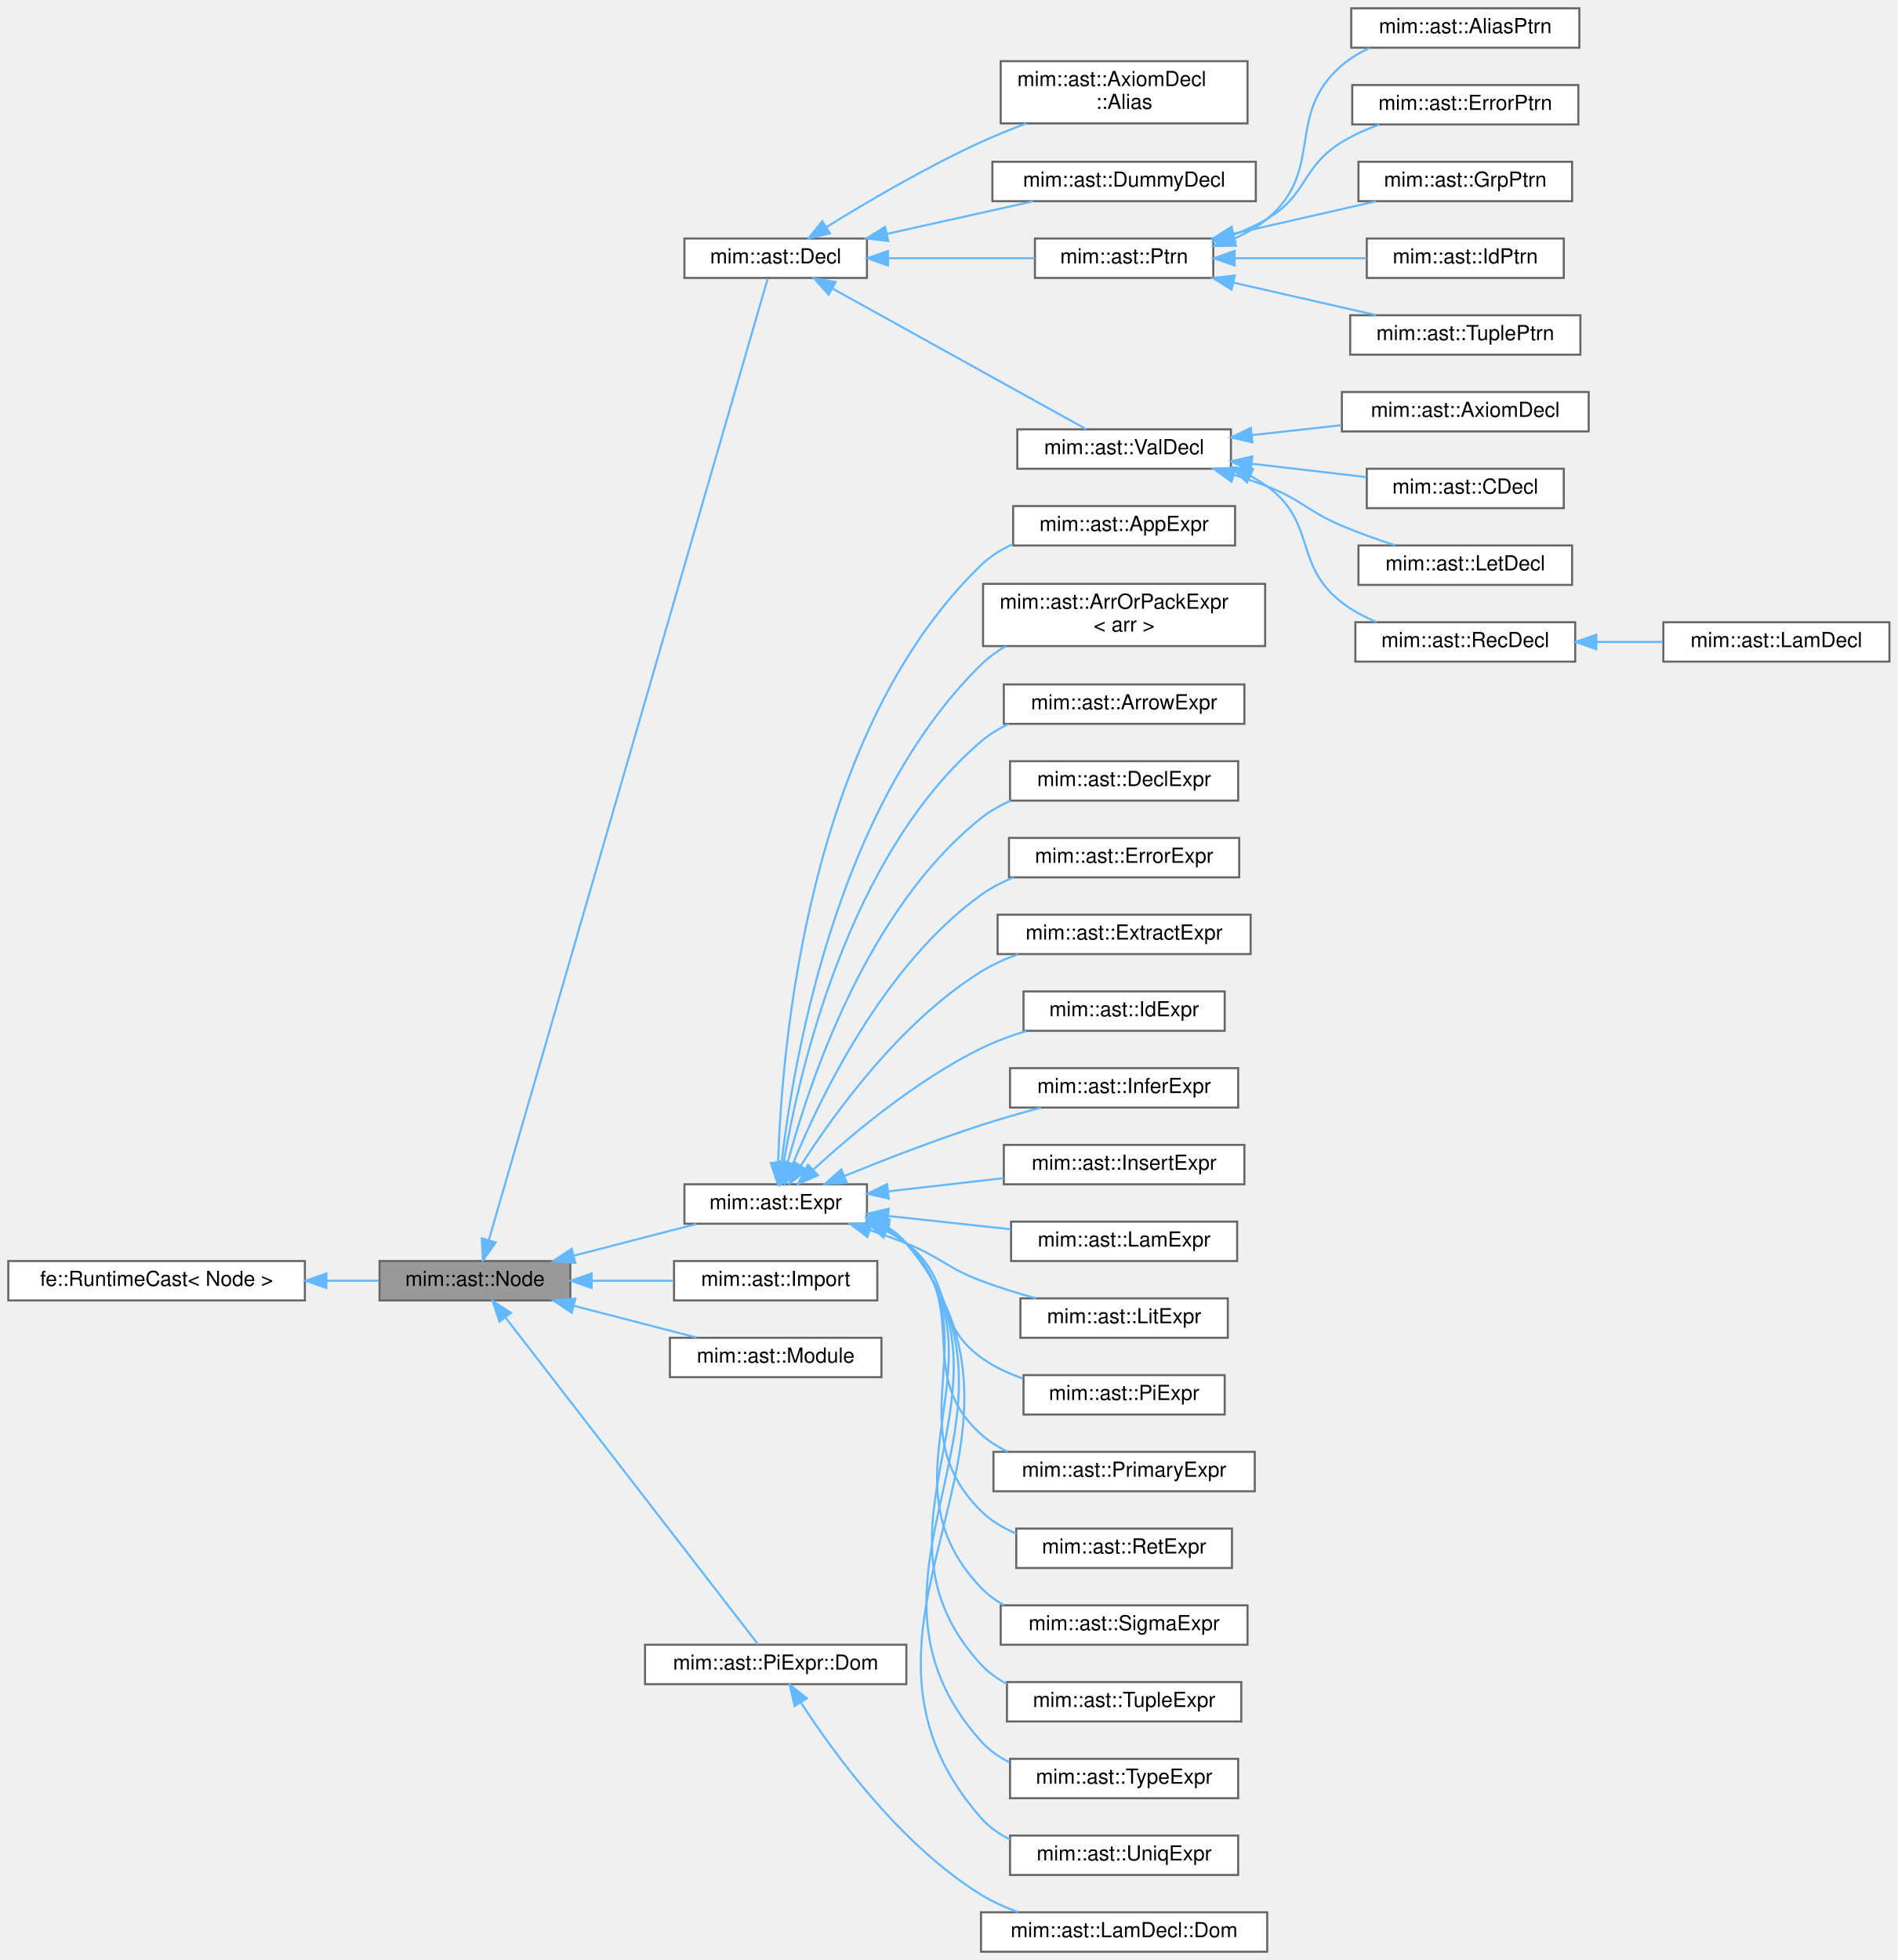
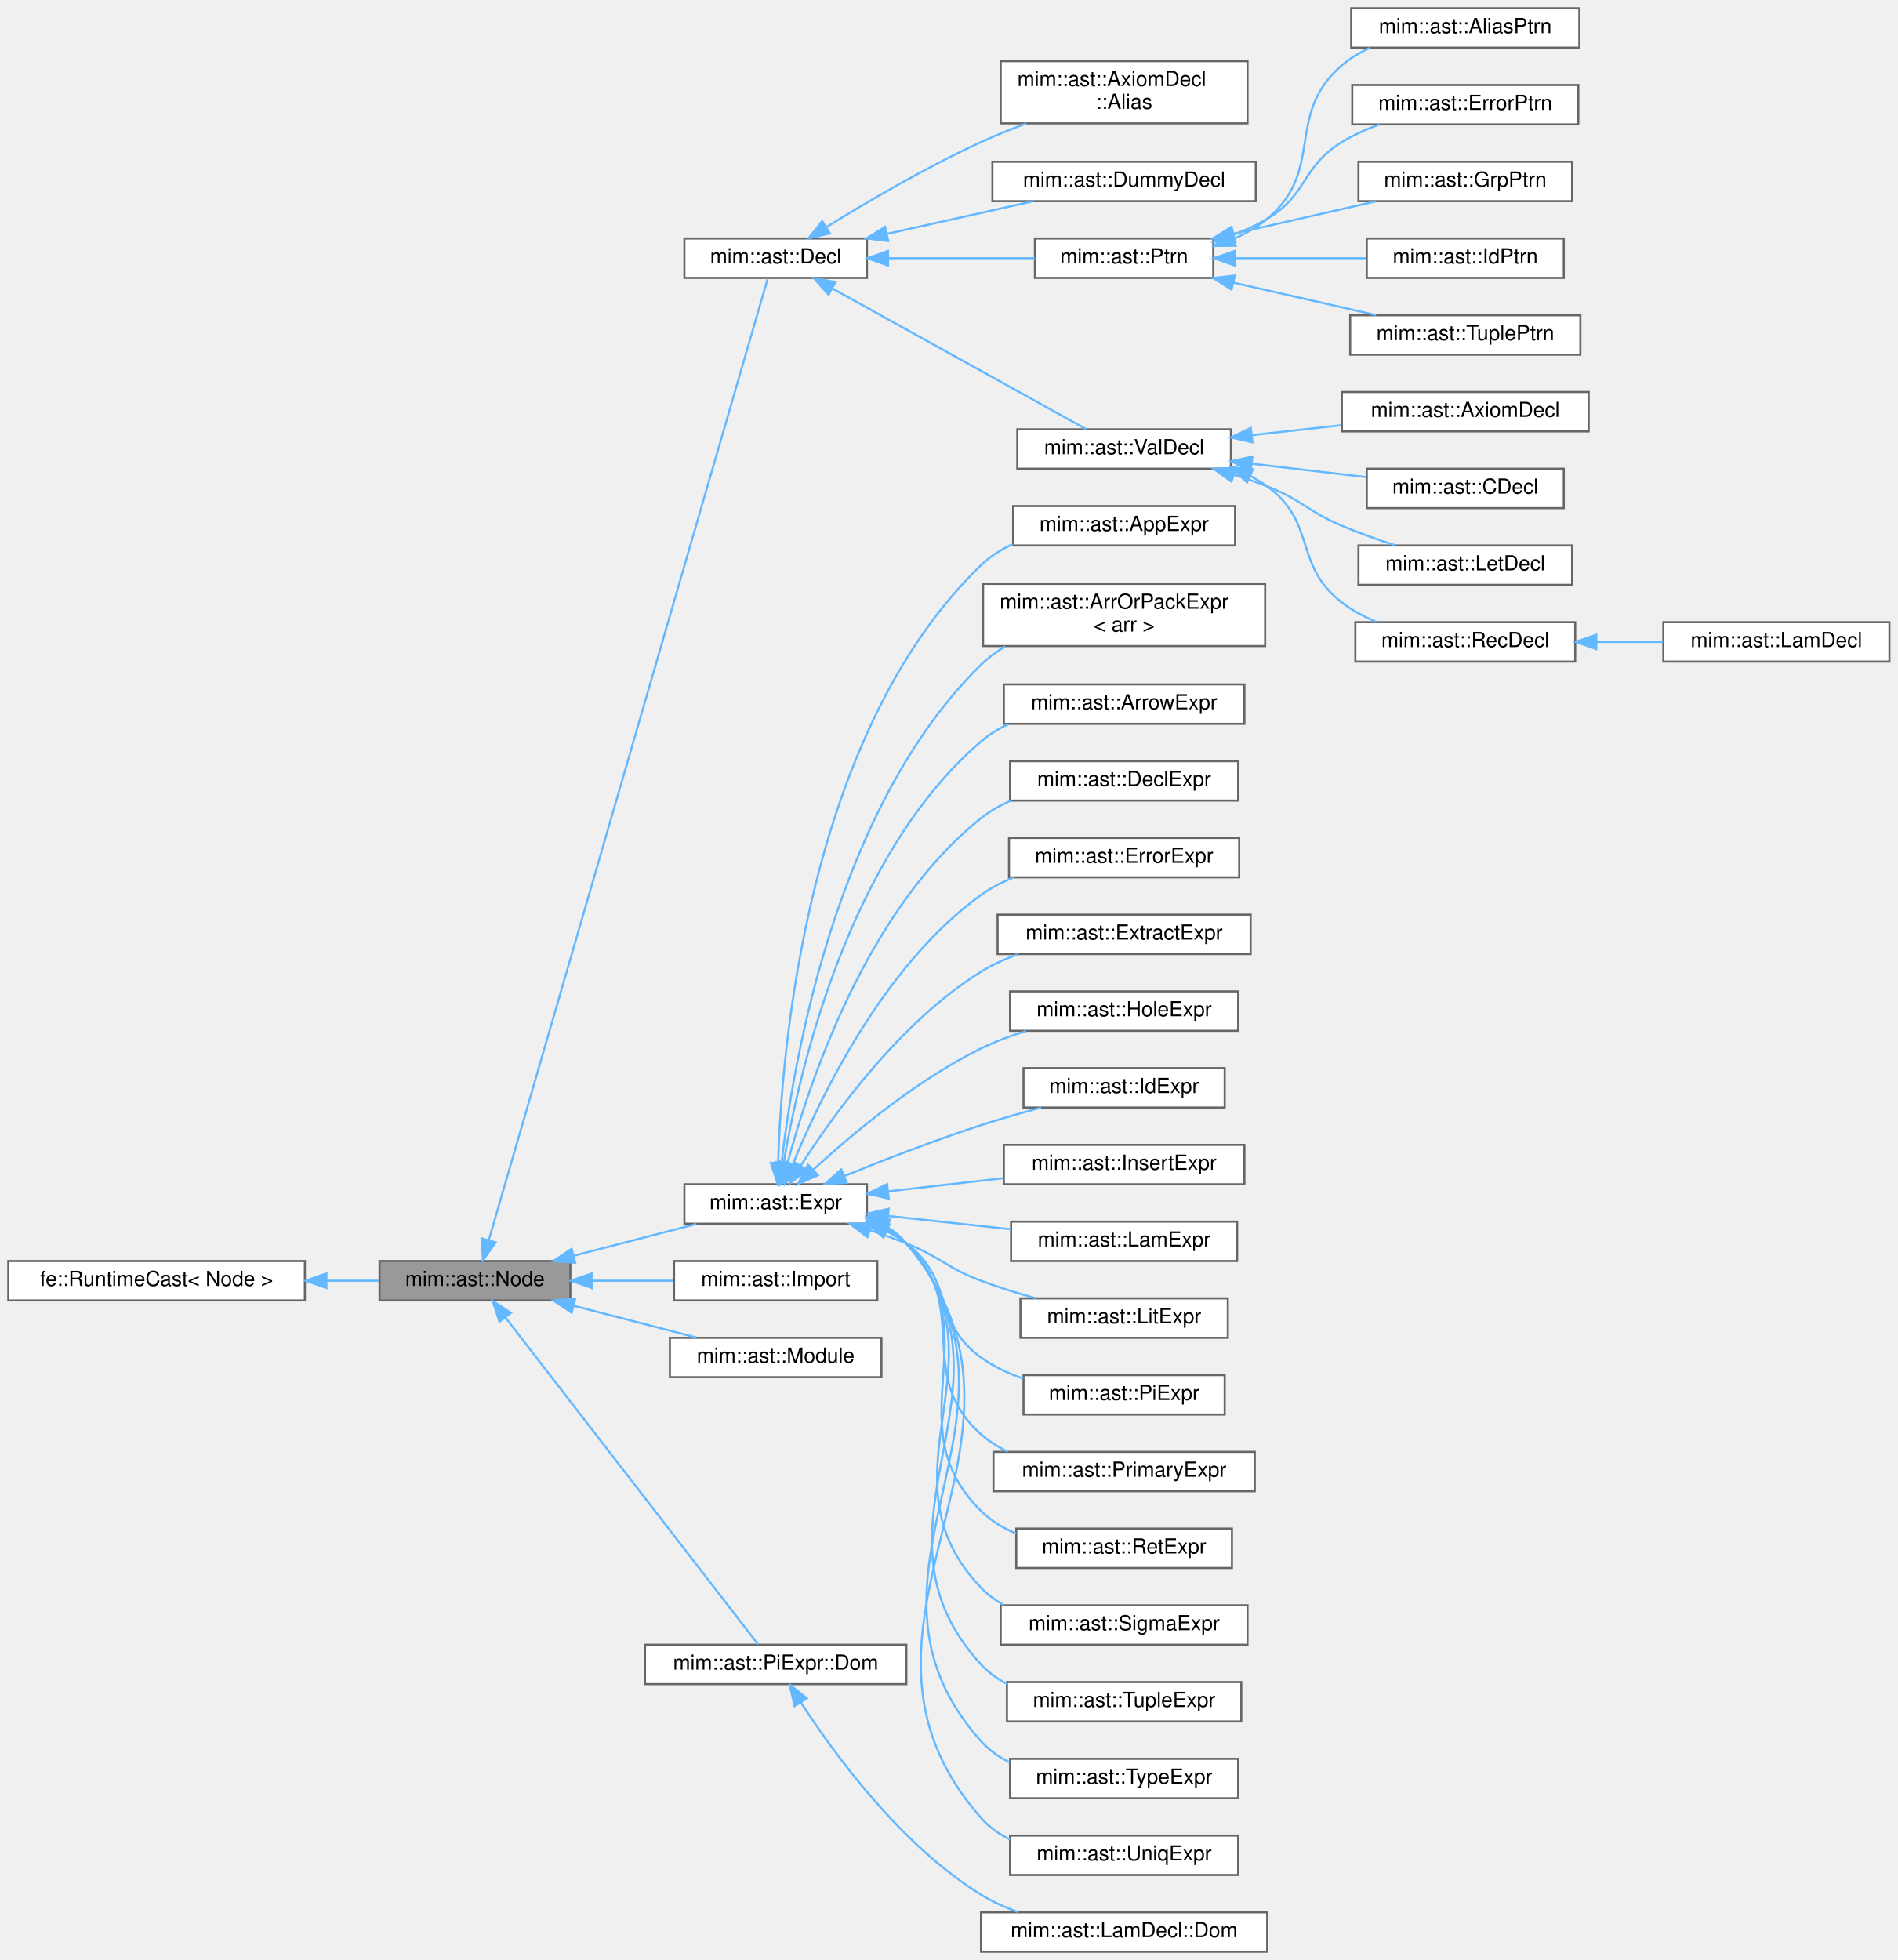
<svg xmlns="http://www.w3.org/2000/svg" xmlns:xlink="http://www.w3.org/1999/xlink" width="915pt" height="945pt" viewBox="0.00 0.00 915.00 945.00">
  <g id="graph0" class="graph" transform="scale(1 1) rotate(0) translate(4 941)">
    <g id="Node000001" class="node">
      <g id="a_Node000001">
        <a xlink:title=" ">
          <polygon fill="#999999" stroke="#666666" points="271,-333 179,-333 179,-314 271,-314 271,-333" />
          <text text-anchor="middle" x="225" y="-321" font-family="Helvetica,sans-Serif" font-size="10.00">mim::ast::Node</text>
        </a>
      </g>
    </g>
    <g id="Node000003" class="node">
      <g id="a_Node000003">
        <a xlink:href="classmim_1_1ast_1_1Decl.html" target="_top" xlink:title=" ">
          <polygon fill="white" stroke="#666666" points="414,-826 326,-826 326,-807 414,-807 414,-826" />
          <text text-anchor="middle" x="370" y="-814" font-family="Helvetica,sans-Serif" font-size="10.00">mim::ast::Decl</text>
        </a>
      </g>
    </g>
    <g id="edge2_Node000001_Node000003" class="edge">
      <g id="a_edge2_Node000001_Node000003">
        <a xlink:title=" ">
          <path fill="none" stroke="#63b8ff" d="M231.66,-343.01C255.66,-425.75 348.6,-746.17 366.14,-806.63" />
          <polygon fill="#63b8ff" stroke="#63b8ff" points="235,-341.98 228.86,-333.35 228.28,-343.93 235,-341.98" />
        </a>
      </g>
    </g>
    <g id="Node000018" class="node">
      <g id="a_Node000018">
        <a xlink:href="classmim_1_1ast_1_1Expr.html" target="_top" xlink:title=" ">
          <polygon fill="white" stroke="#666666" points="414,-370 326,-370 326,-351 414,-351 414,-370" />
          <text text-anchor="middle" x="370" y="-358" font-family="Helvetica,sans-Serif" font-size="10.00">mim::ast::Expr</text>
        </a>
      </g>
    </g>
    <g id="edge17_Node000001_Node000018" class="edge">
      <g id="a_edge17_Node000001_Node000018">
        <a xlink:title=" ">
          <path fill="none" stroke="#63b8ff" d="M272.58,-335.55C291.77,-340.52 313.71,-346.19 331.8,-350.88" />
          <polygon fill="#63b8ff" stroke="#63b8ff" points="273.38,-332.14 262.83,-333.03 271.63,-338.92 273.38,-332.14" />
        </a>
      </g>
    </g>
    <g id="Node000037" class="node">
      <g id="a_Node000037">
        <a xlink:href="classmim_1_1ast_1_1Import.html" target="_top" xlink:title=" ">
          <polygon fill="white" stroke="#666666" points="419,-333 321,-333 321,-314 419,-314 419,-333" />
          <text text-anchor="middle" x="370" y="-321" font-family="Helvetica,sans-Serif" font-size="10.00">mim::ast::Import</text>
        </a>
      </g>
    </g>
    <g id="edge36_Node000001_Node000037" class="edge">
      <g id="a_edge36_Node000001_Node000037">
        <a xlink:title=" ">
          <path fill="none" stroke="#63b8ff" d="M281.42,-323.5C294.34,-323.5 308,-323.5 320.59,-323.5" />
          <polygon fill="#63b8ff" stroke="#63b8ff" points="281.25,-320 271.25,-323.5 281.25,-327 281.25,-320" />
        </a>
      </g>
    </g>
    <g id="Node000038" class="node">
      <g id="a_Node000038">
        <a xlink:href="classmim_1_1ast_1_1Module.html" target="_top" xlink:title=" ">
          <polygon fill="white" stroke="#666666" points="421,-296 319,-296 319,-277 421,-277 421,-296" />
          <text text-anchor="middle" x="370" y="-284" font-family="Helvetica,sans-Serif" font-size="10.00">mim::ast::Module</text>
        </a>
      </g>
    </g>
    <g id="edge37_Node000001_Node000038" class="edge">
      <g id="a_edge37_Node000001_Node000038">
        <a xlink:title=" ">
          <path fill="none" stroke="#63b8ff" d="M272.58,-311.45C291.77,-306.48 313.71,-300.81 331.8,-296.12" />
          <polygon fill="#63b8ff" stroke="#63b8ff" points="271.63,-308.08 262.83,-313.97 273.38,-314.86 271.63,-308.08" />
        </a>
      </g>
    </g>
    <g id="Node000039" class="node">
      <g id="a_Node000039">
        <a xlink:href="classmim_1_1ast_1_1PiExpr_1_1Dom.html" target="_top" xlink:title=" ">
          <polygon fill="white" stroke="#666666" points="433,-148 307,-148 307,-129 433,-129 433,-148" />
          <text text-anchor="middle" x="370" y="-136" font-family="Helvetica,sans-Serif" font-size="10.00">mim::ast::PiExpr::Dom</text>
        </a>
      </g>
    </g>
    <g id="edge38_Node000001_Node000039" class="edge">
      <g id="a_edge38_Node000001_Node000039">
        <a xlink:title=" ">
          <path fill="none" stroke="#63b8ff" d="M239.84,-305.6C269.59,-267.1 338.81,-177.56 361.59,-148.09" />
          <polygon fill="#63b8ff" stroke="#63b8ff" points="236.83,-303.76 233.49,-313.81 242.37,-308.04 236.83,-303.76" />
        </a>
      </g>
    </g>
    <g id="Node000002" class="node">
      <g id="a_Node000002">
        <a xlink:title=" ">
          <polygon fill="white" stroke="#666666" points="143,-333 0,-333 0,-314 143,-314 143,-333" />
          <text text-anchor="middle" x="71.5" y="-321" font-family="Helvetica,sans-Serif" font-size="10.00">fe::RuntimeCast&lt; Node &gt;</text>
        </a>
      </g>
    </g>
    <g id="edge1_Node000001_Node000002" class="edge">
      <g id="a_edge1_Node000001_Node000002">
        <a xlink:title=" ">
          <path fill="none" stroke="#63b8ff" d="M153.52,-323.5C162.15,-323.5 170.69,-323.5 178.69,-323.5" />
          <polygon fill="#63b8ff" stroke="#63b8ff" points="153.37,-320 143.37,-323.5 153.37,-327 153.37,-320" />
        </a>
      </g>
    </g>
    <g id="Node000004" class="node">
      <g id="a_Node000004">
        <a xlink:href="classmim_1_1ast_1_1AxiomDecl_1_1Alias.html" target="_top" xlink:title=" ">
          <polygon fill="white" stroke="#666666" points="597.5,-911.5 478.5,-911.5 478.5,-881.5 597.5,-881.5 597.5,-911.5" />
          <text text-anchor="start" x="486.5" y="-899.5" font-family="Helvetica,sans-Serif" font-size="10.00">mim::ast::AxiomDecl</text>
          <text text-anchor="middle" x="538" y="-888.5" font-family="Helvetica,sans-Serif" font-size="10.00">::Alias</text>
        </a>
      </g>
    </g>
    <g id="edge3_Node000003_Node000004" class="edge">
      <g id="a_edge3_Node000003_Node000004">
        <a xlink:title=" ">
          <path fill="none" stroke="#63b8ff" d="M394.34,-831.43C413.81,-843.49 442.54,-860.39 469,-872.5 475.94,-875.68 483.44,-878.7 490.83,-881.47" />
          <polygon fill="#63b8ff" stroke="#63b8ff" points="396.16,-828.44 385.83,-826.1 392.45,-834.37 396.16,-828.44" />
        </a>
      </g>
    </g>
    <g id="Node000005" class="node">
      <g id="a_Node000005">
        <a xlink:href="classmim_1_1ast_1_1DummyDecl.html" target="_top" xlink:title=" ">
          <polygon fill="white" stroke="#666666" points="601.5,-863 474.5,-863 474.5,-844 601.5,-844 601.5,-863" />
          <text text-anchor="middle" x="538" y="-851" font-family="Helvetica,sans-Serif" font-size="10.00">mim::ast::DummyDecl</text>
        </a>
      </g>
    </g>
    <g id="edge4_Node000003_Node000005" class="edge">
      <g id="a_edge4_Node000003_Node000005">
        <a xlink:title=" ">
          <path fill="none" stroke="#63b8ff" d="M423.58,-828.22C446.31,-833.29 472.58,-839.14 494.11,-843.94" />
          <polygon fill="#63b8ff" stroke="#63b8ff" points="424.27,-824.79 413.75,-826.03 422.75,-831.62 424.27,-824.79" />
        </a>
      </g>
    </g>
    <g id="Node000006" class="node">
      <g id="a_Node000006">
        <a xlink:href="classmim_1_1ast_1_1Ptrn.html" target="_top" xlink:title=" ">
          <polygon fill="white" stroke="#666666" points="581,-826 495,-826 495,-807 581,-807 581,-826" />
          <text text-anchor="middle" x="538" y="-814" font-family="Helvetica,sans-Serif" font-size="10.00">mim::ast::Ptrn</text>
        </a>
      </g>
    </g>
    <g id="edge5_Node000003_Node000006" class="edge">
      <g id="a_edge5_Node000003_Node000006">
        <a xlink:title=" ">
          <path fill="none" stroke="#63b8ff" d="M424.4,-816.5C447.22,-816.5 473.48,-816.5 494.9,-816.5" />
          <polygon fill="#63b8ff" stroke="#63b8ff" points="424.18,-813 414.18,-816.5 424.18,-820 424.18,-813" />
        </a>
      </g>
    </g>
    <g id="Node000012" class="node">
      <g id="a_Node000012">
        <a xlink:href="classmim_1_1ast_1_1ValDecl.html" target="_top" xlink:title=" ">
          <polygon fill="white" stroke="#666666" points="589.5,-734 486.5,-734 486.5,-715 589.5,-715 589.5,-734" />
          <text text-anchor="middle" x="538" y="-722" font-family="Helvetica,sans-Serif" font-size="10.00">mim::ast::ValDecl</text>
        </a>
      </g>
    </g>
    <g id="edge11_Node000003_Node000012" class="edge">
      <g id="a_edge11_Node000003_Node000012">
        <a xlink:title=" ">
          <path fill="none" stroke="#63b8ff" d="M397.44,-801.85C431.77,-782.82 490.72,-750.15 519.78,-734.04" />
          <polygon fill="#63b8ff" stroke="#63b8ff" points="395.5,-798.92 388.45,-806.83 398.89,-805.04 395.5,-798.92" />
        </a>
      </g>
    </g>
    <g id="Node000007" class="node">
      <g id="a_Node000007">
        <a xlink:href="classmim_1_1ast_1_1AliasPtrn.html" target="_top" xlink:title="ptrn as id">
          <polygon fill="white" stroke="#666666" points="757.5,-937 647.5,-937 647.5,-918 757.5,-918 757.5,-937" />
          <text text-anchor="middle" x="702.5" y="-925" font-family="Helvetica,sans-Serif" font-size="10.00">mim::ast::AliasPtrn</text>
        </a>
      </g>
    </g>
    <g id="edge6_Node000006_Node000007" class="edge">
      <g id="a_edge6_Node000006_Node000007">
        <a xlink:title=" ">
          <path fill="none" stroke="#63b8ff" d="M590.68,-825.81C596.57,-828.31 602.18,-831.48 607,-835.5 635.09,-858.93 615.22,-885.71 643,-909.5 646.95,-912.89 651.54,-915.64 656.37,-917.87" />
          <polygon fill="#63b8ff" stroke="#63b8ff" points="591.85,-822.51 581.26,-822.4 589.47,-829.09 591.85,-822.51" />
        </a>
      </g>
    </g>
    <g id="Node000008" class="node">
      <g id="a_Node000008">
        <a xlink:href="classmim_1_1ast_1_1ErrorPtrn.html" target="_top" xlink:title=" ">
          <polygon fill="white" stroke="#666666" points="757,-900 648,-900 648,-881 757,-881 757,-900" />
          <text text-anchor="middle" x="702.5" y="-888" font-family="Helvetica,sans-Serif" font-size="10.00">mim::ast::ErrorPtrn</text>
        </a>
      </g>
    </g>
    <g id="edge7_Node000006_Node000008" class="edge">
      <g id="a_edge7_Node000006_Node000008">
        <a xlink:title=" ">
          <path fill="none" stroke="#63b8ff" d="M590.69,-827.79C596.38,-829.95 601.94,-832.49 607,-835.5 626.73,-847.21 623.43,-860.53 643,-872.5 648.53,-875.88 654.75,-878.67 661.01,-880.96" />
          <polygon fill="#63b8ff" stroke="#63b8ff" points="591.65,-824.42 581.06,-824.52 589.4,-831.05 591.65,-824.42" />
        </a>
      </g>
    </g>
    <g id="Node000009" class="node">
      <g id="a_Node000009">
        <a xlink:href="classmim_1_1ast_1_1GrpPtrn.html" target="_top" xlink:title="If you have x1 x2 x3 x4: T it consists of 3 GrpPtrns and 1 IdPtrn while each GrpPtrn references the l...">
          <polygon fill="white" stroke="#666666" points="754,-863 651,-863 651,-844 754,-844 754,-863" />
          <text text-anchor="middle" x="702.5" y="-851" font-family="Helvetica,sans-Serif" font-size="10.00">mim::ast::GrpPtrn</text>
        </a>
      </g>
    </g>
    <g id="edge8_Node000006_Node000009" class="edge">
      <g id="a_edge8_Node000006_Node000009">
        <a xlink:title=" ">
          <path fill="none" stroke="#63b8ff" d="M590.77,-828.29C612.96,-833.34 638.53,-839.16 659.51,-843.94" />
          <polygon fill="#63b8ff" stroke="#63b8ff" points="591.38,-824.84 580.85,-826.03 589.82,-831.66 591.38,-824.84" />
        </a>
      </g>
    </g>
    <g id="Node000010" class="node">
      <g id="a_Node000010">
        <a xlink:href="classmim_1_1ast_1_1IdPtrn.html" target="_top" xlink:title="dbg: type">
          <polygon fill="white" stroke="#666666" points="750,-826 655,-826 655,-807 750,-807 750,-826" />
          <text text-anchor="middle" x="702.5" y="-814" font-family="Helvetica,sans-Serif" font-size="10.00">mim::ast::IdPtrn</text>
        </a>
      </g>
    </g>
    <g id="edge9_Node000006_Node000010" class="edge">
      <g id="a_edge9_Node000006_Node000010">
        <a xlink:title=" ">
          <path fill="none" stroke="#63b8ff" d="M591.36,-816.5C611.79,-816.5 635.02,-816.5 654.87,-816.5" />
          <polygon fill="#63b8ff" stroke="#63b8ff" points="591.27,-813 581.27,-816.5 591.27,-820 591.27,-813" />
        </a>
      </g>
    </g>
    <g id="Node000011" class="node">
      <g id="a_Node000011">
        <a xlink:href="classmim_1_1ast_1_1TuplePtrn.html" target="_top" xlink:title="(ptrn_0, ..., ptrn_n-1), [ptrn_0, ..., ptrn_n-1], or {ptrn_0, ..., ptrn_n-1}">
          <polygon fill="white" stroke="#666666" points="758,-789 647,-789 647,-770 758,-770 758,-789" />
          <text text-anchor="middle" x="702.5" y="-777" font-family="Helvetica,sans-Serif" font-size="10.00">mim::ast::TuplePtrn</text>
        </a>
      </g>
    </g>
    <g id="edge10_Node000006_Node000011" class="edge">
      <g id="a_edge10_Node000006_Node000011">
        <a xlink:title=" ">
          <path fill="none" stroke="#63b8ff" d="M590.77,-804.71C612.96,-799.66 638.53,-793.84 659.51,-789.06" />
          <polygon fill="#63b8ff" stroke="#63b8ff" points="589.82,-801.34 580.85,-806.97 591.38,-808.16 589.82,-801.34" />
        </a>
      </g>
    </g>
    <g id="Node000013" class="node">
      <g id="a_Node000013">
        <a xlink:href="classmim_1_1ast_1_1AxiomDecl.html" target="_top" xlink:title="axm ptrn: type = value;">
          <polygon fill="white" stroke="#666666" points="762,-752 643,-752 643,-733 762,-733 762,-752" />
          <text text-anchor="middle" x="702.5" y="-740" font-family="Helvetica,sans-Serif" font-size="10.00">mim::ast::AxiomDecl</text>
        </a>
      </g>
    </g>
    <g id="edge12_Node000012_Node000013" class="edge">
      <g id="a_edge12_Node000012_Node000013">
        <a xlink:title=" ">
          <path fill="none" stroke="#63b8ff" d="M599.62,-731.21C613.73,-732.78 628.73,-734.44 642.76,-735.99" />
          <polygon fill="#63b8ff" stroke="#63b8ff" points="599.85,-727.72 589.53,-730.1 599.08,-734.68 599.85,-727.72" />
        </a>
      </g>
    </g>
    <g id="Node000014" class="node">
      <g id="a_Node000014">
        <a xlink:href="classmim_1_1ast_1_1CDecl.html" target="_top" xlink:title="cfun dbg dom -&gt; codom">
          <polygon fill="white" stroke="#666666" points="750,-715 655,-715 655,-696 750,-696 750,-715" />
          <text text-anchor="middle" x="702.5" y="-703" font-family="Helvetica,sans-Serif" font-size="10.00">mim::ast::CDecl</text>
        </a>
      </g>
    </g>
    <g id="edge13_Node000012_Node000014" class="edge">
      <g id="a_edge13_Node000012_Node000014">
        <a xlink:title=" ">
          <path fill="none" stroke="#63b8ff" d="M599.51,-717.42C617.82,-715.28 637.63,-712.97 654.88,-710.95" />
          <polygon fill="#63b8ff" stroke="#63b8ff" points="599.05,-713.95 589.53,-718.59 599.86,-720.91 599.05,-713.95" />
        </a>
      </g>
    </g>
    <g id="Node000015" class="node">
      <g id="a_Node000015">
        <a xlink:href="classmim_1_1ast_1_1LetDecl.html" target="_top" xlink:title="let ptrn: type = value;">
          <polygon fill="white" stroke="#666666" points="754,-678 651,-678 651,-659 754,-659 754,-678" />
          <text text-anchor="middle" x="702.5" y="-666" font-family="Helvetica,sans-Serif" font-size="10.00">mim::ast::LetDecl</text>
        </a>
      </g>
    </g>
    <g id="edge14_Node000012_Node000015" class="edge">
      <g id="a_edge14_Node000012_Node000015">
        <a xlink:title=" ">
          <path fill="none" stroke="#63b8ff" d="M591,-712.05C596.46,-710.35 601.88,-708.5 607,-706.5 623.85,-699.92 626.34,-694.54 643,-687.5 651.16,-684.05 660.18,-680.84 668.65,-678.08" />
          <polygon fill="#63b8ff" stroke="#63b8ff" points="589.8,-708.75 581.19,-714.93 591.78,-715.47 589.8,-708.75" />
        </a>
      </g>
    </g>
    <g id="Node000016" class="node">
      <g id="a_Node000016">
        <a xlink:href="classmim_1_1ast_1_1RecDecl.html" target="_top" xlink:title=".rec dbg: type = body">
          <polygon fill="white" stroke="#666666" points="755.5,-641 649.5,-641 649.5,-622 755.5,-622 755.5,-641" />
          <text text-anchor="middle" x="702.5" y="-629" font-family="Helvetica,sans-Serif" font-size="10.00">mim::ast::RecDecl</text>
        </a>
      </g>
    </g>
    <g id="edge15_Node000012_Node000016" class="edge">
      <g id="a_edge15_Node000012_Node000016">
        <a xlink:title=" ">
          <path fill="none" stroke="#63b8ff" d="M598.93,-711.49C601.75,-710 604.47,-708.34 607,-706.5 630.92,-689.09 619.57,-668.56 643,-650.5 647.99,-646.65 653.79,-643.57 659.75,-641.1" />
          <polygon fill="#63b8ff" stroke="#63b8ff" points="597.28,-708.39 589.59,-715.68 600.15,-714.78 597.28,-708.39" />
        </a>
      </g>
    </g>
    <g id="Node000017" class="node">
      <g id="a_Node000017">
        <a xlink:href="classmim_1_1ast_1_1LamDecl.html" target="_top" xlink:title="One of:">
          <polygon fill="white" stroke="#666666" points="907,-641 798,-641 798,-622 907,-622 907,-641" />
          <text text-anchor="middle" x="852.5" y="-629" font-family="Helvetica,sans-Serif" font-size="10.00">mim::ast::LamDecl</text>
        </a>
      </g>
    </g>
    <g id="edge16_Node000016_Node000017" class="edge">
      <g id="a_edge16_Node000016_Node000017">
        <a xlink:title=" ">
          <path fill="none" stroke="#63b8ff" d="M765.76,-631.5C776.41,-631.5 787.39,-631.5 797.79,-631.5" />
          <polygon fill="#63b8ff" stroke="#63b8ff" points="765.68,-628 755.68,-631.5 765.68,-635 765.68,-628" />
        </a>
      </g>
    </g>
    <g id="Node000019" class="node">
      <g id="a_Node000019">
        <a xlink:href="classmim_1_1ast_1_1AppExpr.html" target="_top" xlink:title="callee arg">
          <polygon fill="white" stroke="#666666" points="591.5,-697 484.5,-697 484.5,-678 591.5,-678 591.5,-697" />
          <text text-anchor="middle" x="538" y="-685" font-family="Helvetica,sans-Serif" font-size="10.00">mim::ast::AppExpr</text>
        </a>
      </g>
    </g>
    <g id="edge18_Node000018_Node000019" class="edge">
      <g id="a_edge18_Node000018_Node000019">
        <a xlink:title=" ">
          <path fill="none" stroke="#63b8ff" d="M371.18,-380.23C372.79,-434.5 384.94,-587.38 469,-668.5 473.41,-672.76 478.69,-676.07 484.34,-678.66" />
          <polygon fill="#63b8ff" stroke="#63b8ff" points="374.68,-380.13 370.98,-370.2 367.68,-380.27 374.68,-380.13" />
        </a>
      </g>
    </g>
    <g id="Node000020" class="node">
      <g id="a_Node000020">
        <a xlink:href="classmim_1_1ast_1_1ArrOrPackExpr.html" target="_top" xlink:title="«dbg: shape; body» or ‹dbg: shape; body›">
          <polygon fill="white" stroke="#666666" points="606,-659.5 470,-659.5 470,-629.5 606,-629.5 606,-659.5" />
          <text text-anchor="start" x="478" y="-647.5" font-family="Helvetica,sans-Serif" font-size="10.00">mim::ast::ArrOrPackExpr</text>
          <text text-anchor="middle" x="538" y="-636.5" font-family="Helvetica,sans-Serif" font-size="10.00">&lt; arr &gt;</text>
        </a>
      </g>
    </g>
    <g id="edge19_Node000018_Node000020" class="edge">
      <g id="a_edge19_Node000018_Node000020">
        <a xlink:title=" ">
          <path fill="none" stroke="#63b8ff" d="M372.81,-380.03C378.27,-427.83 398.8,-551.77 469,-620.5 472.49,-623.92 476.49,-626.85 480.77,-629.36" />
          <polygon fill="#63b8ff" stroke="#63b8ff" points="376.29,-379.66 371.77,-370.07 369.33,-380.38 376.29,-379.66" />
        </a>
      </g>
    </g>
    <g id="Node000021" class="node">
      <g id="a_Node000021">
        <a xlink:href="classmim_1_1ast_1_1ArrowExpr.html" target="_top" xlink:title="dom -&gt; codom">
          <polygon fill="white" stroke="#666666" points="596,-611 480,-611 480,-592 596,-592 596,-611" />
          <text text-anchor="middle" x="538" y="-599" font-family="Helvetica,sans-Serif" font-size="10.00">mim::ast::ArrowExpr</text>
        </a>
      </g>
    </g>
    <g id="edge20_Node000018_Node000021" class="edge">
      <g id="a_edge20_Node000018_Node000021">
        <a xlink:title=" ">
          <path fill="none" stroke="#63b8ff" d="M373.83,-380.2C381.16,-423.73 404.86,-528.62 469,-583.5 472.99,-586.91 477.56,-589.69 482.4,-591.94" />
          <polygon fill="#63b8ff" stroke="#63b8ff" points="377.29,-379.63 372.28,-370.3 370.37,-380.72 377.29,-379.63" />
        </a>
      </g>
    </g>
    <g id="Node000022" class="node">
      <g id="a_Node000022">
        <a xlink:href="classmim_1_1ast_1_1DeclExpr.html" target="_top" xlink:title="decls e or e where decls if where is true.">
          <polygon fill="white" stroke="#666666" points="593,-574 483,-574 483,-555 593,-555 593,-574" />
          <text text-anchor="middle" x="538" y="-562" font-family="Helvetica,sans-Serif" font-size="10.00">mim::ast::DeclExpr</text>
        </a>
      </g>
    </g>
    <g id="edge21_Node000018_Node000022" class="edge">
      <g id="a_edge21_Node000018_Node000022">
        <a xlink:title=" ">
          <path fill="none" stroke="#63b8ff" d="M375.73,-380.27C385.93,-418.44 413.64,-502.43 469,-546.5 473.3,-549.92 478.19,-552.7 483.33,-554.95" />
          <polygon fill="#63b8ff" stroke="#63b8ff" points="379.08,-379.21 373.22,-370.38 372.29,-380.94 379.08,-379.21" />
        </a>
      </g>
    </g>
    <g id="Node000023" class="node">
      <g id="a_Node000023">
        <a xlink:href="classmim_1_1ast_1_1ErrorExpr.html" target="_top" xlink:title=" ">
          <polygon fill="white" stroke="#666666" points="593.5,-537 482.5,-537 482.5,-518 593.5,-518 593.5,-537" />
          <text text-anchor="middle" x="538" y="-525" font-family="Helvetica,sans-Serif" font-size="10.00">mim::ast::ErrorExpr</text>
        </a>
      </g>
    </g>
    <g id="edge22_Node000018_Node000023" class="edge">
      <g id="a_edge22_Node000018_Node000023">
        <a xlink:title=" ">
          <path fill="none" stroke="#63b8ff" d="M378.31,-379.83C391.42,-411.85 422.04,-475.7 469,-509.5 473.76,-512.92 479.12,-515.7 484.7,-517.94" />
          <polygon fill="#63b8ff" stroke="#63b8ff" points="381.46,-378.3 374.53,-370.28 374.95,-380.87 381.46,-378.3" />
        </a>
      </g>
    </g>
    <g id="Node000024" class="node">
      <g id="a_Node000024">
        <a xlink:href="classmim_1_1ast_1_1ExtractExpr.html" target="_top" xlink:title="tuple#index">
          <polygon fill="white" stroke="#666666" points="599,-500 477,-500 477,-481 599,-481 599,-500" />
          <text text-anchor="middle" x="538" y="-488" font-family="Helvetica,sans-Serif" font-size="10.00">mim::ast::ExtractExpr</text>
        </a>
      </g>
    </g>
    <g id="edge23_Node000018_Node000024" class="edge">
      <g id="a_edge23_Node000018_Node000024">
        <a xlink:title=" ">
          <path fill="none" stroke="#63b8ff" d="M382.04,-378.88C398.04,-403.91 430.07,-448.34 469,-472.5 474.5,-475.91 480.64,-478.68 486.91,-480.93" />
          <polygon fill="#63b8ff" stroke="#63b8ff" points="384.97,-376.96 376.71,-370.32 379.03,-380.66 384.97,-376.96" />
        </a>
      </g>
    </g>
    <g id="Node000025" class="node">
      <g id="a_Node000025">
-         <a xlink:href="classmim_1_1ast_1_1IdExpr.html" target="_top" xlink:title="sym">
-           <polygon fill="white" stroke="#666666" points="586.5,-463 489.5,-463 489.5,-444 586.5,-444 586.5,-463" />
-           <text text-anchor="middle" x="538" y="-451" font-family="Helvetica,sans-Serif" font-size="10.00">mim::ast::IdExpr</text>
+         <a xlink:href="classmim_1_1ast_1_1HoleExpr.html" target="_top" xlink:title=" ">
+           <polygon fill="white" stroke="#666666" points="593,-463 483,-463 483,-444 593,-444 593,-463" />
+           <text text-anchor="middle" x="538" y="-451" font-family="Helvetica,sans-Serif" font-size="10.00">mim::ast::HoleExpr</text>
        </a>
      </g>
    </g>
    <g id="edge24_Node000018_Node000025" class="edge">
      <g id="a_edge24_Node000018_Node000025">
        <a xlink:title=" ">
          <path fill="none" stroke="#63b8ff" d="M388.03,-376.95C406.53,-393.95 437.67,-420.13 469,-435.5 475.8,-438.83 483.29,-441.61 490.75,-443.9" />
          <polygon fill="#63b8ff" stroke="#63b8ff" points="390.37,-374.35 380.68,-370.06 385.58,-379.46 390.37,-374.35" />
        </a>
      </g>
    </g>
    <g id="Node000026" class="node">
      <g id="a_Node000026">
-         <a xlink:href="classmim_1_1ast_1_1InferExpr.html" target="_top" xlink:title=" ">
-           <polygon fill="white" stroke="#666666" points="593,-426 483,-426 483,-407 593,-407 593,-426" />
-           <text text-anchor="middle" x="538" y="-414" font-family="Helvetica,sans-Serif" font-size="10.00">mim::ast::InferExpr</text>
+         <a xlink:href="classmim_1_1ast_1_1IdExpr.html" target="_top" xlink:title="sym">
+           <polygon fill="white" stroke="#666666" points="586.5,-426 489.5,-426 489.5,-407 586.5,-407 586.5,-426" />
+           <text text-anchor="middle" x="538" y="-414" font-family="Helvetica,sans-Serif" font-size="10.00">mim::ast::IdExpr</text>
        </a>
      </g>
    </g>
    <g id="edge25_Node000018_Node000026" class="edge">
      <g id="a_edge25_Node000018_Node000026">
        <a xlink:title=" ">
          <path fill="none" stroke="#63b8ff" d="M403.08,-373.98C422.06,-381.69 446.69,-391.25 469,-398.5 478.29,-401.52 488.42,-404.41 497.95,-406.96" />
          <polygon fill="#63b8ff" stroke="#63b8ff" points="404.29,-370.69 393.71,-370.13 401.63,-377.17 404.29,-370.69" />
        </a>
      </g>
    </g>
    <g id="Node000027" class="node">
      <g id="a_Node000027">
        <a xlink:href="classmim_1_1ast_1_1InsertExpr.html" target="_top" xlink:title="ins(tuple, index, value)">
          <polygon fill="white" stroke="#666666" points="596,-389 480,-389 480,-370 596,-370 596,-389" />
          <text text-anchor="middle" x="538" y="-377" font-family="Helvetica,sans-Serif" font-size="10.00">mim::ast::InsertExpr</text>
        </a>
      </g>
    </g>
    <g id="edge26_Node000018_Node000027" class="edge">
      <g id="a_edge26_Node000018_Node000027">
        <a xlink:title=" ">
          <path fill="none" stroke="#63b8ff" d="M424.36,-366.61C442.11,-368.64 461.95,-370.91 479.96,-372.97" />
          <polygon fill="#63b8ff" stroke="#63b8ff" points="424.51,-363.1 414.18,-365.44 423.72,-370.06 424.51,-363.1" />
        </a>
      </g>
    </g>
    <g id="Node000028" class="node">
      <g id="a_Node000028">
        <a xlink:href="classmim_1_1ast_1_1LamExpr.html" target="_top" xlink:title="Wraps a LamDecl as Expr.">
          <polygon fill="white" stroke="#666666" points="592.5,-352 483.5,-352 483.5,-333 592.5,-333 592.5,-352" />
          <text text-anchor="middle" x="538" y="-340" font-family="Helvetica,sans-Serif" font-size="10.00">mim::ast::LamExpr</text>
        </a>
      </g>
    </g>
    <g id="edge27_Node000018_Node000028" class="edge">
      <g id="a_edge27_Node000018_Node000028">
        <a xlink:title=" ">
          <path fill="none" stroke="#63b8ff" d="M424.13,-354.74C443.05,-352.69 464.37,-350.38 483.34,-348.32" />
          <polygon fill="#63b8ff" stroke="#63b8ff" points="423.75,-351.26 414.18,-355.82 424.5,-358.22 423.75,-351.26" />
        </a>
      </g>
    </g>
    <g id="Node000029" class="node">
      <g id="a_Node000029">
        <a xlink:href="classmim_1_1ast_1_1LitExpr.html" target="_top" xlink:title="tok:type">
          <polygon fill="white" stroke="#666666" points="588,-315 488,-315 488,-296 588,-296 588,-315" />
          <text text-anchor="middle" x="538" y="-303" font-family="Helvetica,sans-Serif" font-size="10.00">mim::ast::LitExpr</text>
        </a>
      </g>
    </g>
    <g id="edge28_Node000018_Node000029" class="edge">
      <g id="a_edge28_Node000018_Node000029">
        <a xlink:title=" ">
          <path fill="none" stroke="#63b8ff" d="M415.62,-347.81C421.52,-345.84 427.44,-343.72 433,-341.5 449.61,-334.86 452.27,-329.82 469,-323.5 477.45,-320.31 486.7,-317.45 495.58,-315.01" />
          <polygon fill="#63b8ff" stroke="#63b8ff" points="414.25,-344.57 405.79,-350.95 416.38,-351.24 414.25,-344.57" />
        </a>
      </g>
    </g>
    <g id="Node000030" class="node">
      <g id="a_Node000030">
        <a xlink:href="classmim_1_1ast_1_1PiExpr.html" target="_top" xlink:title="One of:">
          <polygon fill="white" stroke="#666666" points="586.5,-278 489.5,-278 489.5,-259 586.5,-259 586.5,-278" />
          <text text-anchor="middle" x="538" y="-266" font-family="Helvetica,sans-Serif" font-size="10.00">mim::ast::PiExpr</text>
        </a>
      </g>
    </g>
    <g id="edge29_Node000018_Node000030" class="edge">
      <g id="a_edge29_Node000018_Node000030">
        <a xlink:title=" ">
          <path fill="none" stroke="#63b8ff" d="M423.43,-347.44C426.81,-345.7 430.04,-343.73 433,-341.5 456.36,-323.95 445.31,-303.59 469,-286.5 475.04,-282.14 482.06,-278.84 489.26,-276.33" />
          <polygon fill="#63b8ff" stroke="#63b8ff" points="421.95,-344.26 414.24,-351.53 424.8,-350.66 421.95,-344.26" />
        </a>
      </g>
    </g>
    <g id="Node000031" class="node">
      <g id="a_Node000031">
        <a xlink:href="classmim_1_1ast_1_1PrimaryExpr.html" target="_top" xlink:title="tag">
          <polygon fill="white" stroke="#666666" points="601,-241 475,-241 475,-222 601,-222 601,-241" />
          <text text-anchor="middle" x="538" y="-229" font-family="Helvetica,sans-Serif" font-size="10.00">mim::ast::PrimaryExpr</text>
        </a>
      </g>
    </g>
    <g id="edge30_Node000018_Node000031" class="edge">
      <g id="a_edge30_Node000018_Node000031">
        <a xlink:title=" ">
          <path fill="none" stroke="#63b8ff" d="M423.22,-348.55C426.75,-346.55 430.07,-344.22 433,-341.5 465.2,-311.65 436.23,-278.72 469,-249.5 472.83,-246.09 477.23,-243.31 481.92,-241.05" />
          <polygon fill="#63b8ff" stroke="#63b8ff" points="421.63,-345.43 414.08,-352.86 424.61,-351.76 421.63,-345.43" />
        </a>
      </g>
    </g>
    <g id="Node000032" class="node">
      <g id="a_Node000032">
        <a xlink:href="classmim_1_1ast_1_1RetExpr.html" target="_top" xlink:title="ret ptrn = callee $ arg; body">
          <polygon fill="white" stroke="#666666" points="590,-204 486,-204 486,-185 590,-185 590,-204" />
          <text text-anchor="middle" x="538" y="-192" font-family="Helvetica,sans-Serif" font-size="10.00">mim::ast::RetExpr</text>
        </a>
      </g>
    </g>
    <g id="edge31_Node000018_Node000032" class="edge">
      <g id="a_edge31_Node000018_Node000032">
        <a xlink:title=" ">
          <path fill="none" stroke="#63b8ff" d="M423.37,-348.97C426.89,-346.88 430.16,-344.41 433,-341.5 474.56,-298.88 426.63,-254.31 469,-212.5 473.78,-207.78 479.65,-204.26 485.91,-201.64" />
          <polygon fill="#63b8ff" stroke="#63b8ff" points="421.65,-345.91 414.19,-353.43 424.71,-352.21 421.65,-345.91" />
        </a>
      </g>
    </g>
    <g id="Node000033" class="node">
      <g id="a_Node000033">
        <a xlink:href="classmim_1_1ast_1_1SigmaExpr.html" target="_top" xlink:title="Just wraps TuplePtrn as Expr.">
          <polygon fill="white" stroke="#666666" points="597.5,-167 478.5,-167 478.5,-148 597.5,-148 597.5,-167" />
          <text text-anchor="middle" x="538" y="-155" font-family="Helvetica,sans-Serif" font-size="10.00">mim::ast::SigmaExpr</text>
        </a>
      </g>
    </g>
    <g id="edge32_Node000018_Node000033" class="edge">
      <g id="a_edge32_Node000018_Node000033">
        <a xlink:title=" ">
          <path fill="none" stroke="#63b8ff" d="M423.4,-349.24C426.95,-347.09 430.21,-344.54 433,-341.5 484.1,-285.93 416.84,-230.07 469,-175.5 472.21,-172.15 475.96,-169.39 480.03,-167.13" />
          <polygon fill="#63b8ff" stroke="#63b8ff" points="421.56,-346.25 414.13,-353.8 424.65,-352.53 421.56,-346.25" />
        </a>
      </g>
    </g>
    <g id="Node000034" class="node">
      <g id="a_Node000034">
        <a xlink:href="classmim_1_1ast_1_1TupleExpr.html" target="_top" xlink:title="(elem_0, ..., elem_n-1)">
          <polygon fill="white" stroke="#666666" points="594.5,-130 481.5,-130 481.5,-111 594.5,-111 594.5,-130" />
          <text text-anchor="middle" x="538" y="-118" font-family="Helvetica,sans-Serif" font-size="10.00">mim::ast::TupleExpr</text>
        </a>
      </g>
    </g>
    <g id="edge33_Node000018_Node000034" class="edge">
      <g id="a_edge33_Node000018_Node000034">
        <a xlink:title=" ">
          <path fill="none" stroke="#63b8ff" d="M423.53,-349.36C427.04,-347.18 430.27,-344.59 433,-341.5 493.73,-272.88 406.96,-205.93 469,-138.5 472.56,-134.64 476.83,-131.56 481.5,-129.12" />
          <polygon fill="#63b8ff" stroke="#63b8ff" points="421.7,-346.36 414.31,-353.96 424.82,-352.63 421.7,-346.36" />
        </a>
      </g>
    </g>
    <g id="Node000035" class="node">
      <g id="a_Node000035">
        <a xlink:href="classmim_1_1ast_1_1TypeExpr.html" target="_top" xlink:title="Type level">
          <polygon fill="white" stroke="#666666" points="593,-93 483,-93 483,-74 593,-74 593,-93" />
          <text text-anchor="middle" x="538" y="-81" font-family="Helvetica,sans-Serif" font-size="10.00">mim::ast::TypeExpr</text>
        </a>
      </g>
    </g>
    <g id="edge34_Node000018_Node000035" class="edge">
      <g id="a_edge34_Node000018_Node000035">
        <a xlink:title=" ">
          <path fill="none" stroke="#63b8ff" d="M423.16,-349.73C426.83,-347.47 430.19,-344.76 433,-341.5 503.4,-259.78 397.03,-181.84 469,-101.5 472.83,-97.22 477.55,-93.91 482.69,-91.35" />
          <polygon fill="#63b8ff" stroke="#63b8ff" points="421.53,-346.63 414.12,-354.19 424.63,-352.9 421.53,-346.63" />
        </a>
      </g>
    </g>
    <g id="Node000036" class="node">
      <g id="a_Node000036">
        <a xlink:href="classmim_1_1ast_1_1UniqExpr.html" target="_top" xlink:title="⦃ expr ⦄">
          <polygon fill="white" stroke="#666666" points="593,-56 483,-56 483,-37 593,-37 593,-56" />
          <text text-anchor="middle" x="538" y="-44" font-family="Helvetica,sans-Serif" font-size="10.00">mim::ast::UniqExpr</text>
        </a>
      </g>
    </g>
    <g id="edge35_Node000018_Node000036" class="edge">
      <g id="a_edge35_Node000018_Node000036">
        <a xlink:title=" ">
          <path fill="none" stroke="#63b8ff" d="M423.23,-349.79C426.89,-347.52 430.22,-344.79 433,-341.5 513.1,-246.65 387.08,-157.78 469,-64.5 472.87,-60.1 477.68,-56.71 482.94,-54.12" />
          <polygon fill="#63b8ff" stroke="#63b8ff" points="421.6,-346.69 414.21,-354.27 424.72,-352.95 421.6,-346.69" />
        </a>
      </g>
    </g>
    <g id="Node000040" class="node">
      <g id="a_Node000040">
        <a xlink:href="classmim_1_1ast_1_1LamDecl_1_1Dom.html" target="_top" xlink:title=" ">
          <polygon fill="white" stroke="#666666" points="607,-19 469,-19 469,0 607,0 607,-19" />
          <text text-anchor="middle" x="538" y="-7" font-family="Helvetica,sans-Serif" font-size="10.00">mim::ast::LamDecl::Dom</text>
        </a>
      </g>
    </g>
    <g id="edge39_Node000039_Node000040" class="edge">
      <g id="a_edge39_Node000039_Node000040">
        <a xlink:title=" ">
          <path fill="none" stroke="#63b8ff" d="M382.08,-120.29C398.13,-95.49 430.21,-51.45 469,-27.5 474.51,-24.1 480.65,-21.34 486.93,-19.09" />
          <polygon fill="#63b8ff" stroke="#63b8ff" points="379.11,-118.44 376.74,-128.77 385.03,-122.17 379.11,-118.44" />
        </a>
      </g>
    </g>
  </g>
</svg>
